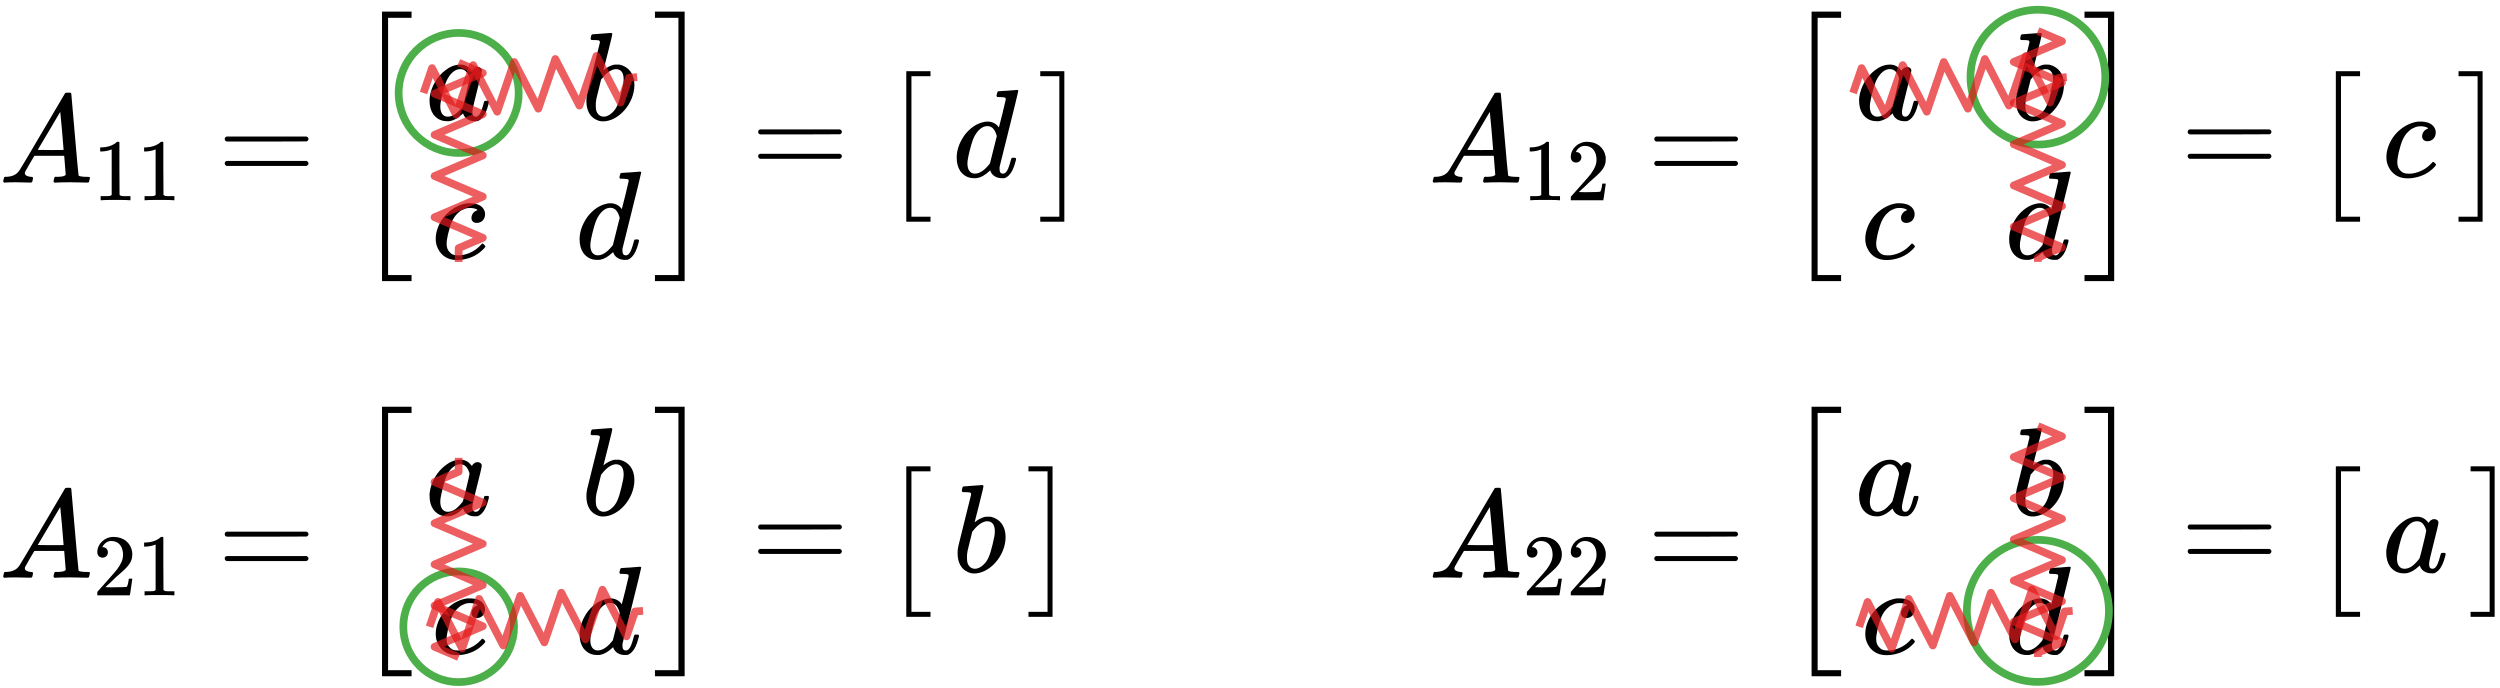
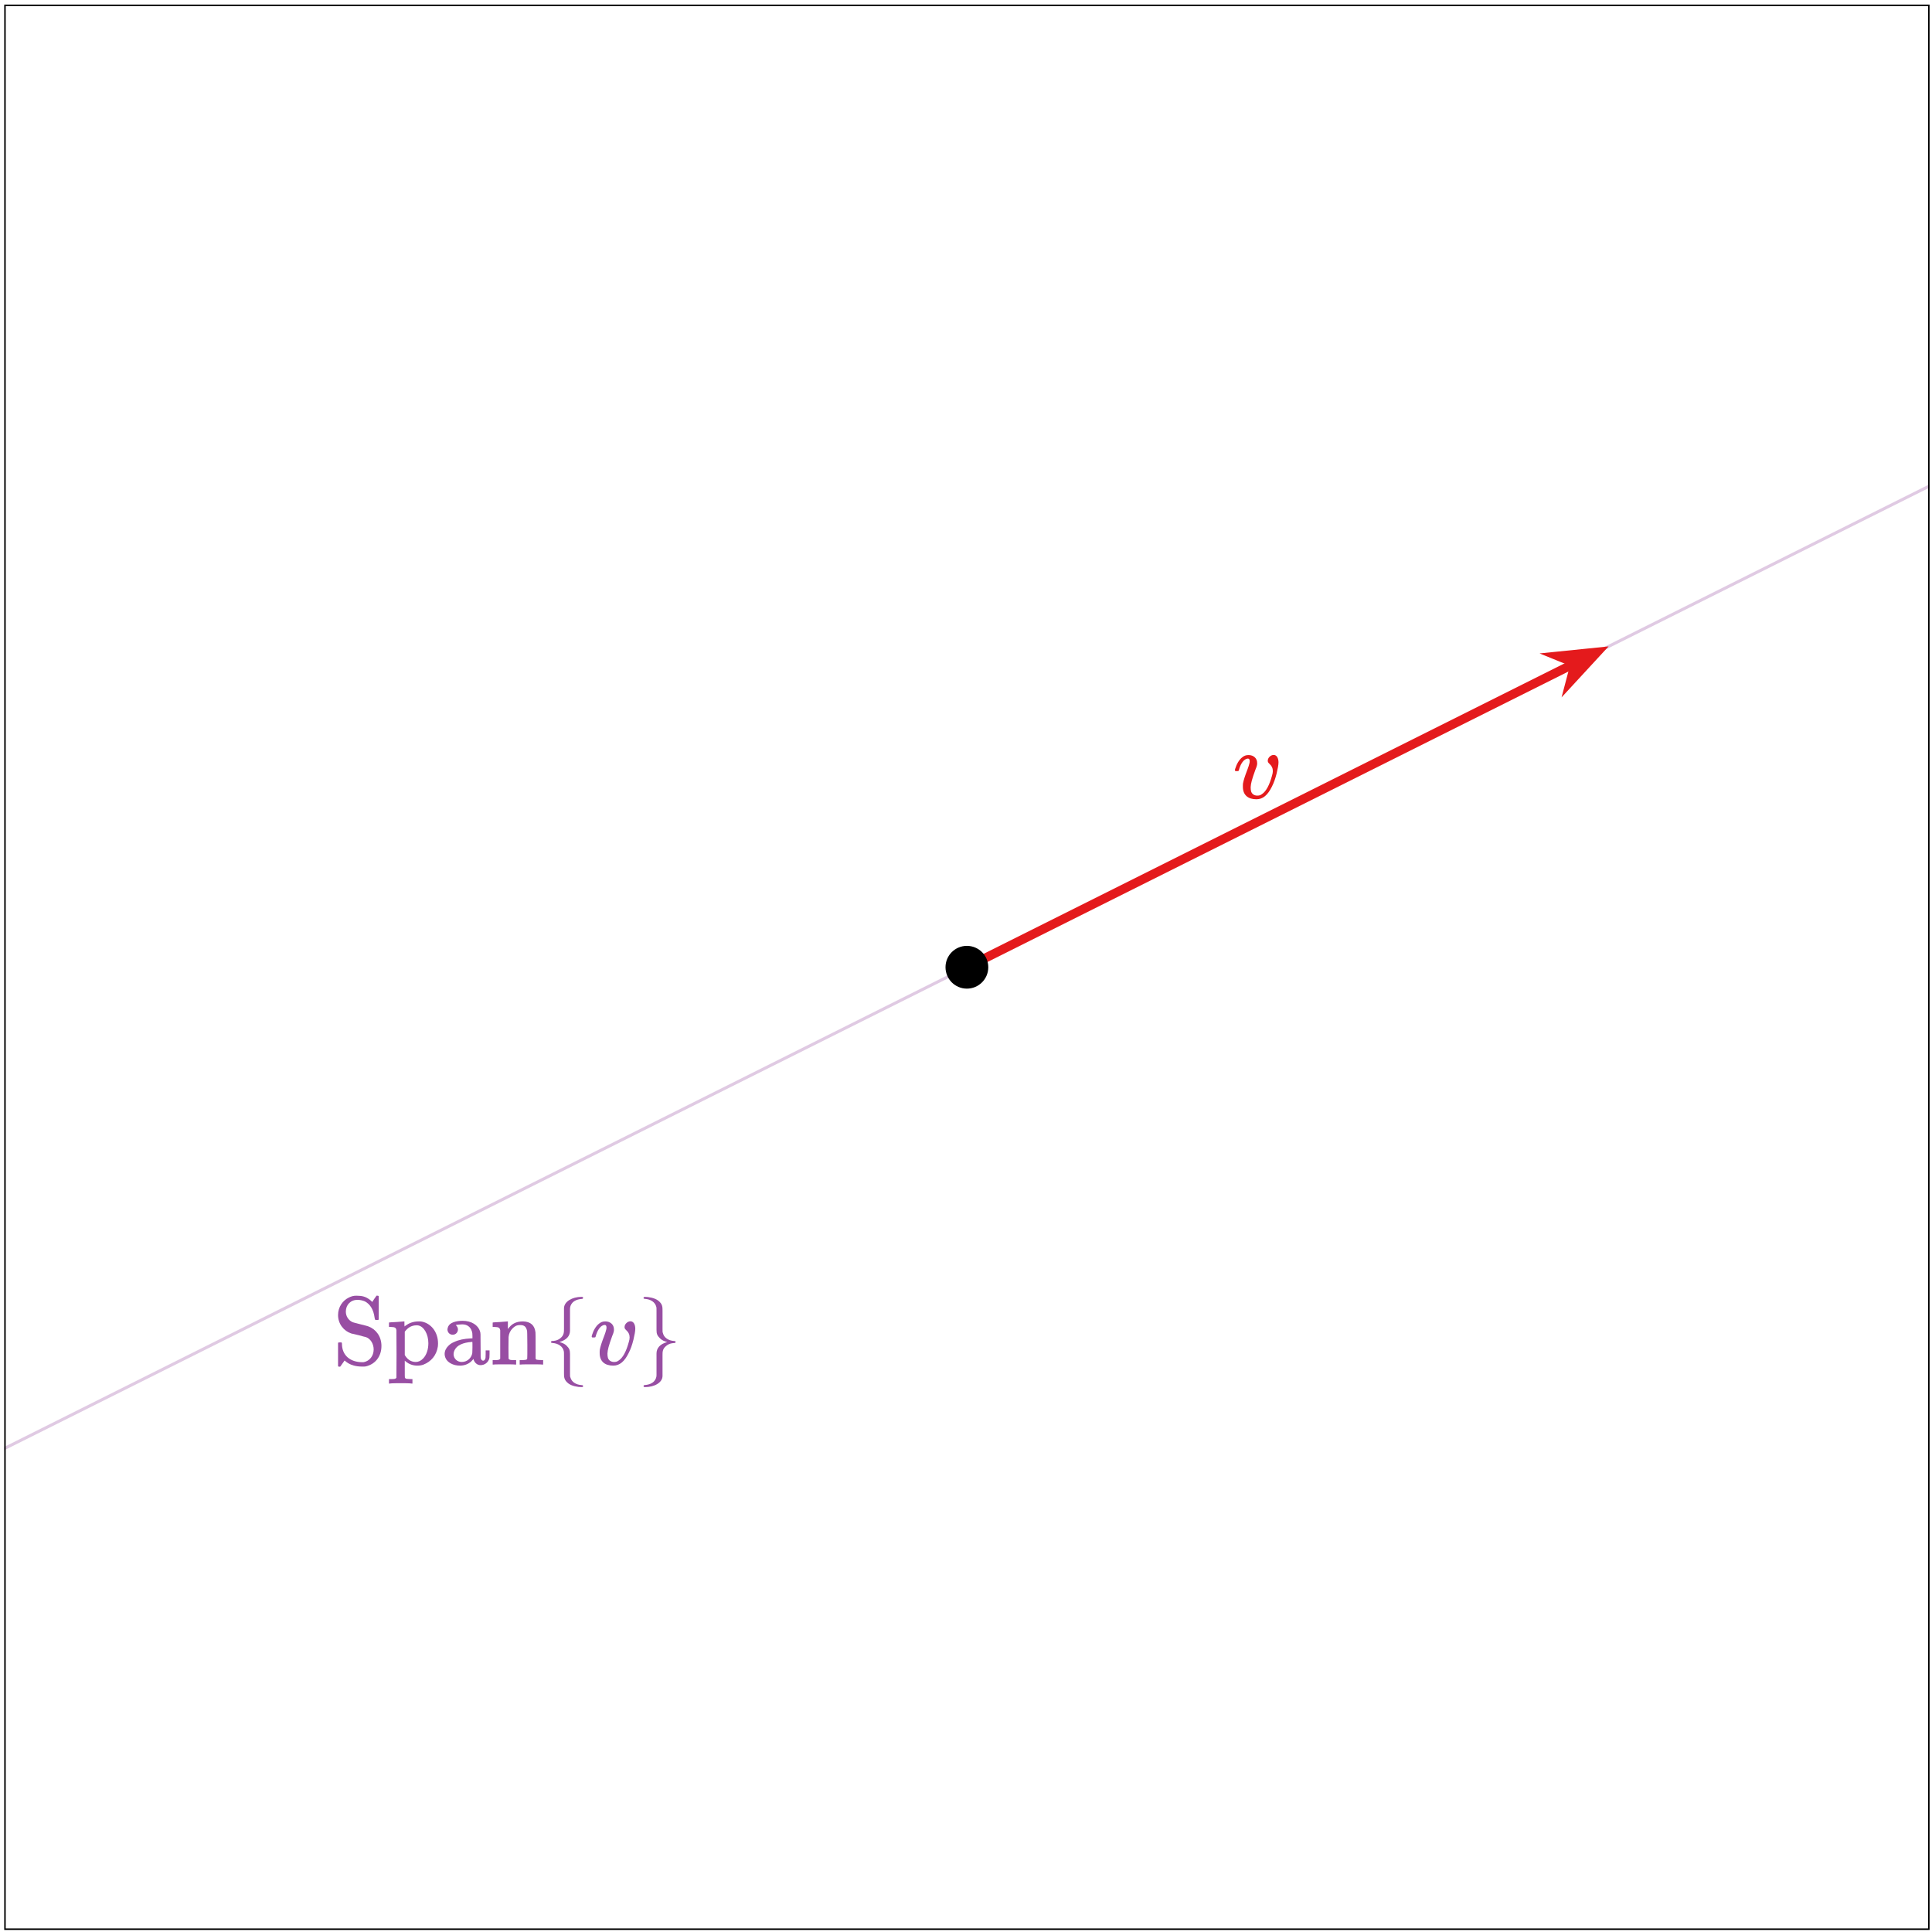
- <svg xmlns="http://www.w3.org/2000/svg" xmlns:xlink="http://www.w3.org/1999/xlink" width="258pt" height="71pt" viewBox="0 0 258 71" version="1.1">
+ <svg xmlns="http://www.w3.org/2000/svg" xmlns:xlink="http://www.w3.org/1999/xlink" width="256pt" height="256pt" viewBox="0 0 256 256" version="1.1">
  <defs>
    <g>
      <symbol overflow="visible" id="glyph0-0">
        <path style="stroke:none;" d="M 0.641 0 L 2.594 0 L 2.594 -6.906 L 0.641 -6.906 Z M 1.297 -0.641 L 1.297 -6.25 L 1.938 -6.25 L 1.938 -0.641 Z M 1.297 -0.641 " />
      </symbol>
      <symbol overflow="visible" id="glyph0-1">
-         <path style="stroke:none;" d="M 0.547 0 L 0.641 0 C 0.906 -0.031 1.344 -0.031 1.828 -0.031 C 2.312 -0.031 2.812 0 3.25 0 C 3.438 0 3.453 -0.047 3.5 -0.281 C 3.516 -0.359 3.531 -0.422 3.531 -0.469 C 3.531 -0.562 3.469 -0.594 3.297 -0.594 C 2.984 -0.625 2.688 -0.734 2.688 -0.969 C 2.688 -1.016 2.703 -1.094 2.75 -1.172 C 2.766 -1.219 2.984 -1.594 3.219 -2 L 3.672 -2.766 L 6.75 -2.766 L 6.906 -0.812 C 6.781 -0.625 6.438 -0.609 6.078 -0.594 L 5.812 -0.594 L 5.766 -0.562 C 5.734 -0.516 5.719 -0.484 5.688 -0.344 C 5.625 -0.094 5.641 -0.094 5.734 0 L 5.891 0 C 6.266 -0.031 6.875 -0.031 7.484 -0.031 C 8.109 -0.031 8.625 0 9.125 0 C 9.312 0 9.312 -0.047 9.359 -0.281 C 9.391 -0.391 9.406 -0.438 9.406 -0.469 C 9.406 -0.594 9.328 -0.594 9.078 -0.594 C 8.766 -0.594 8.297 -0.625 8.234 -0.734 C 8.188 -0.797 7.5 -9.109 7.484 -9.141 C 7.484 -9.203 7.438 -9.234 7.406 -9.281 L 7.188 -9.281 C 6.891 -9.281 6.859 -9.281 6.781 -9.125 C 6.656 -8.953 2.25 -1.375 2.125 -1.25 C 1.844 -0.828 1.422 -0.625 0.797 -0.594 L 0.625 -0.594 L 0.562 -0.562 C 0.547 -0.516 0.453 -0.219 0.453 -0.141 C 0.453 -0.078 0.5 -0.031 0.547 0 Z M 6.688 -3.375 C 6.688 -3.359 6.078 -3.359 5.344 -3.359 L 4.016 -3.375 L 5.188 -5.344 C 6.234 -7.125 6.344 -7.312 6.344 -7.281 C 6.359 -7.266 6.688 -3.578 6.688 -3.375 Z M 6.688 -3.375 " />
+         <path style="stroke:none;" d="M 1.156 -2.938 L 0.984 -2.938 C 0.797 -2.938 0.75 -2.922 0.719 -2.875 C 0.719 -2.844 0.719 -2.469 0.719 -1.312 L 0.719 0.203 C 0.766 0.266 0.766 0.281 0.875 0.281 C 0.953 0.281 0.984 0.281 1.016 0.266 C 1.016 0.25 1.469 -0.359 1.578 -0.531 C 1.625 -0.578 2.188 0.266 3.906 0.266 C 4.188 0.266 4.234 0.266 4.359 0.25 C 5.594 -0.016 6.469 -1.016 6.469 -2.469 C 6.469 -3.75 5.719 -4.672 4.797 -5.031 C 4.594 -5.141 2.844 -5.516 2.594 -5.641 C 2.062 -5.906 1.75 -6.438 1.75 -7.016 C 1.75 -7.922 2.391 -8.578 3.297 -8.578 C 3.609 -8.578 3.969 -8.5 4.266 -8.375 C 4.969 -8.016 5.422 -7.281 5.562 -6.203 C 5.625 -5.922 5.609 -5.906 5.797 -5.906 L 6.031 -5.906 L 6.109 -5.984 L 6.109 -9.047 C 6.062 -9.109 6.062 -9.125 5.953 -9.125 C 5.875 -9.125 5.844 -9.125 5.812 -9.125 C 5.797 -9.109 5.672 -8.906 5.516 -8.703 L 5.25 -8.297 C 5.141 -8.406 4.969 -8.578 4.812 -8.672 C 4.344 -9 3.906 -9.125 3.141 -9.125 C 2.719 -9.125 2.453 -9.031 2.109 -8.859 C 1.359 -8.484 0.719 -7.656 0.719 -6.562 C 0.719 -5.375 1.484 -4.453 2.453 -4.125 C 2.516 -4.109 2.969 -4 3.453 -3.891 C 3.906 -3.75 4.359 -3.656 4.406 -3.641 C 5.016 -3.438 5.438 -2.75 5.438 -2 C 5.438 -1.156 4.906 -0.484 4.156 -0.328 C 4.109 -0.312 4.031 -0.312 3.953 -0.312 C 2.344 -0.312 1.234 -1.203 1.234 -2.766 C 1.234 -2.891 1.203 -2.891 1.156 -2.938 Z M 1.156 -2.938 " />
      </symbol>
      <symbol overflow="visible" id="glyph0-2">
-         <path style="stroke:none;" d="M 6.312 -1.984 L 6.25 -1.984 C 6.062 -1.984 6.078 -1.969 6 -1.703 C 5.812 -1 5.672 -0.641 5.469 -0.453 C 5.375 -0.391 5.312 -0.344 5.203 -0.344 C 4.906 -0.344 4.844 -0.562 4.844 -0.875 C 4.844 -1.328 5.812 -4.75 5.812 -5.109 C 5.812 -5.328 5.594 -5.469 5.391 -5.469 C 5.109 -5.469 4.906 -5.297 4.797 -5.078 C 4.516 -5.422 4.188 -5.719 3.625 -5.719 C 3.016 -5.719 2.5 -5.484 2.047 -5.125 C 1.25 -4.531 0.562 -3.453 0.438 -2.312 C 0.422 -2.234 0.422 -2.141 0.422 -2.031 C 0.422 -1.406 0.547 -0.984 0.812 -0.578 C 1.125 -0.188 1.531 0.125 2.234 0.125 C 2.359 0.125 2.469 0.125 2.547 0.109 C 2.969 0.031 3.375 -0.219 3.781 -0.594 C 3.875 -0.672 3.875 -0.688 3.891 -0.656 C 3.891 -0.641 3.922 -0.562 3.953 -0.5 C 4.141 -0.125 4.547 0.125 5.094 0.125 C 5.281 0.125 5.297 0.125 5.406 0.109 C 5.562 0.031 5.672 -0.031 5.812 -0.172 C 6.094 -0.453 6.328 -0.922 6.516 -1.672 C 6.547 -1.781 6.547 -1.828 6.547 -1.859 C 6.547 -1.984 6.5 -1.984 6.312 -1.984 Z M 1.531 -1.375 C 1.531 -1.484 1.547 -1.578 1.547 -1.672 C 1.609 -2.141 1.891 -3.297 2.078 -3.797 C 2.312 -4.438 2.844 -5.25 3.594 -5.25 C 3.984 -5.25 4.234 -5.031 4.406 -4.688 C 4.453 -4.578 4.547 -4.359 4.547 -4.25 C 4.547 -4.109 3.906 -1.484 3.859 -1.422 C 3.797 -1.297 3.344 -0.797 3.125 -0.641 C 2.844 -0.438 2.562 -0.344 2.312 -0.344 C 1.781 -0.344 1.531 -0.781 1.531 -1.375 Z M 1.531 -1.375 " />
+         <path style="stroke:none;" d="M 0.469 1.922 L 0.266 1.922 L 0.266 2.516 L 0.359 2.516 C 0.531 2.469 1.516 2.469 1.812 2.469 C 2.109 2.469 3.094 2.469 3.266 2.516 L 3.375 2.516 L 3.375 1.922 L 3.156 1.922 C 2.906 1.922 2.609 1.891 2.531 1.875 C 2.469 1.859 2.391 1.781 2.375 1.734 C 2.359 1.703 2.359 1.328 2.359 0.578 L 2.359 -0.516 L 2.469 -0.422 C 2.906 -0.047 3.453 0.141 4.016 0.141 C 4.281 0.141 4.547 0.109 4.812 0.016 C 5.859 -0.391 6.547 -1.219 6.734 -2.344 C 6.75 -2.453 6.766 -2.609 6.766 -2.797 C 6.766 -4.344 5.812 -5.453 4.641 -5.688 C 4.5 -5.719 4.438 -5.719 4.219 -5.719 C 3.453 -5.719 2.906 -5.484 2.438 -5.141 L 2.328 -5.047 L 2.312 -5.391 L 2.312 -5.719 L 2.281 -5.719 C 2.25 -5.719 1.797 -5.688 1.266 -5.641 C 0.734 -5.625 0.297 -5.578 0.281 -5.578 C 0.266 -5.578 0.266 -5.562 0.266 -5.281 L 0.266 -4.984 L 0.5 -4.984 C 1.062 -4.969 1.203 -4.891 1.25 -4.547 C 1.25 -4.484 1.266 -2.922 1.266 -1.375 C 1.266 0.188 1.25 1.703 1.25 1.734 C 1.172 1.906 0.953 1.922 0.641 1.922 Z M 5.484 -2.828 C 5.484 -2.031 5.25 -1.281 4.797 -0.812 C 4.5 -0.5 4.172 -0.344 3.812 -0.344 C 3.125 -0.344 2.656 -0.75 2.359 -1.266 L 2.359 -4.359 C 2.719 -4.812 3.156 -5.203 3.953 -5.203 C 4.016 -5.203 4.078 -5.188 4.125 -5.188 C 4.891 -5.062 5.484 -4.031 5.484 -2.828 Z M 5.484 -2.828 " />
      </symbol>
      <symbol overflow="visible" id="glyph0-3">
-         <path style="stroke:none;" d="M 1.156 -8.844 C 1.125 -8.844 1.094 -8.828 1.078 -8.812 C 1.031 -8.781 1.016 -8.75 0.984 -8.594 C 0.938 -8.391 0.938 -8.344 1 -8.297 C 1.031 -8.25 1.031 -8.25 1.312 -8.25 C 1.688 -8.234 1.938 -8.281 1.906 -7.984 C 1.906 -7.969 0.594 -2.703 0.594 -2.688 C 0.531 -2.391 0.516 -2.234 0.516 -1.938 C 0.516 -1 0.891 -0.312 1.531 -0.031 C 1.766 0.094 1.984 0.141 2.234 0.141 C 3.812 0.141 5.469 -1.672 5.469 -3.625 C 5.469 -4.766 4.875 -5.484 3.984 -5.703 C 3.906 -5.719 3.797 -5.719 3.672 -5.719 C 3.531 -5.719 3.422 -5.719 3.344 -5.703 C 3.016 -5.625 2.641 -5.438 2.359 -5.203 C 2.312 -5.156 2.281 -5.141 2.281 -5.172 C 2.281 -5.188 2.5 -6.016 2.75 -7.016 C 3.141 -8.547 3.188 -8.812 3.188 -8.875 C 3.188 -8.953 3.109 -8.984 3.031 -8.984 C 3 -8.984 1.172 -8.844 1.156 -8.844 Z M 4.359 -4.203 C 4.359 -3.859 4.297 -3.562 4.125 -2.844 C 3.828 -1.625 3.609 -1.156 3.172 -0.75 C 2.891 -0.484 2.578 -0.344 2.312 -0.344 C 2.109 -0.344 1.938 -0.406 1.781 -0.547 C 1.547 -0.781 1.484 -1.016 1.484 -1.484 C 1.484 -1.75 1.484 -1.859 1.547 -2.203 C 1.594 -2.406 2.016 -4.109 2.031 -4.172 C 2.047 -4.188 2.078 -4.25 2.141 -4.297 C 2.531 -4.812 2.984 -5.141 3.406 -5.234 C 3.453 -5.234 3.516 -5.25 3.562 -5.25 C 4.141 -5.25 4.359 -4.812 4.359 -4.203 Z M 4.359 -4.203 " />
+         <path style="stroke:none;" d="M 1.5 -3.953 C 1.922 -3.953 2.203 -4.281 2.203 -4.656 C 2.203 -4.859 2.078 -5.109 1.922 -5.219 C 1.922 -5.281 2.625 -5.328 2.781 -5.328 C 3.438 -5.328 3.875 -4.969 4.047 -4.406 C 4.109 -4.234 4.125 -4.078 4.125 -3.75 L 4.125 -3.469 L 3.938 -3.469 C 3 -3.422 2.312 -3.281 1.688 -2.984 C 1.359 -2.844 1.172 -2.719 0.953 -2.5 C 0.672 -2.234 0.438 -1.859 0.438 -1.391 C 0.438 -1.219 0.484 -1.047 0.547 -0.891 C 0.797 -0.266 1.578 0.141 2.469 0.141 C 3.016 0.141 3.516 -0.031 3.938 -0.391 C 4.047 -0.484 4.172 -0.656 4.266 -0.75 L 4.266 -0.703 C 4.375 -0.281 4.734 0.078 5.188 0.078 C 5.766 0.078 6.203 -0.297 6.344 -0.766 C 6.375 -0.859 6.375 -0.875 6.391 -1.375 L 6.391 -1.875 L 5.875 -1.875 L 5.875 -1.406 C 5.875 -0.906 5.859 -0.828 5.797 -0.703 C 5.734 -0.578 5.641 -0.516 5.547 -0.516 C 5.438 -0.516 5.344 -0.578 5.281 -0.703 C 5.203 -0.859 5.203 -0.812 5.203 -2.516 C 5.203 -4.203 5.203 -4.172 5.125 -4.406 C 4.875 -5.234 3.984 -5.797 2.828 -5.797 C 1.859 -5.797 1.141 -5.531 0.922 -5.062 C 0.859 -4.922 0.812 -4.781 0.812 -4.656 C 0.812 -4.281 1.094 -3.953 1.5 -3.953 Z M 4.125 -2.266 C 4.109 -1.547 4.109 -1.5 4.078 -1.406 C 3.938 -0.844 3.422 -0.344 2.703 -0.344 C 2.094 -0.344 1.625 -0.797 1.625 -1.375 C 1.625 -1.578 1.688 -1.781 1.781 -1.953 C 2.094 -2.562 2.875 -2.922 4.047 -3 C 4.062 -3.016 4.109 -3.016 4.109 -3.016 C 4.125 -3.016 4.125 -2.688 4.125 -2.266 Z M 4.125 -2.266 " />
      </symbol>
      <symbol overflow="visible" id="glyph0-4">
-         <path style="stroke:none;" d="M 5.266 -1.562 C 5.219 -1.562 5.188 -1.531 5.109 -1.438 C 4.594 -0.859 3.906 -0.484 3.109 -0.359 C 3 -0.344 2.844 -0.344 2.703 -0.344 C 2.297 -0.344 2.094 -0.438 1.906 -0.641 C 1.672 -0.859 1.562 -1.125 1.562 -1.547 C 1.562 -1.797 1.625 -2.125 1.703 -2.516 C 1.984 -3.672 2.219 -4.203 2.672 -4.656 C 2.844 -4.828 3.016 -4.969 3.219 -5.047 C 3.5 -5.188 3.672 -5.234 3.969 -5.234 C 4.531 -5.234 4.75 -5.047 4.75 -5.016 L 4.734 -5 C 4.734 -5 4.656 -4.969 4.594 -4.938 C 4.312 -4.812 4.125 -4.5 4.125 -4.203 C 4.125 -3.891 4.344 -3.688 4.656 -3.688 C 5.172 -3.688 5.531 -4.062 5.531 -4.594 C 5.531 -5.016 5.266 -5.391 4.812 -5.578 C 4.562 -5.672 4.266 -5.719 3.969 -5.719 C 3.891 -5.719 3.797 -5.719 3.719 -5.719 C 2.438 -5.562 1.188 -4.578 0.688 -3.281 C 0.516 -2.844 0.438 -2.469 0.438 -2.062 C 0.438 -1.625 0.516 -1.328 0.688 -1 C 1.016 -0.328 1.672 0.141 2.609 0.141 C 2.781 0.141 2.984 0.125 3.125 0.109 C 3.906 0 4.609 -0.297 5.156 -0.797 C 5.297 -0.922 5.562 -1.172 5.562 -1.266 C 5.562 -1.328 5.344 -1.562 5.266 -1.562 Z M 5.266 -1.562 " />
-       </symbol>
-       <symbol overflow="visible" id="glyph0-5">
-         <path style="stroke:none;" d="M 5.672 -8.906 C 5.188 -8.891 4.766 -8.844 4.734 -8.844 C 4.641 -8.844 4.609 -8.75 4.578 -8.594 C 4.5 -8.312 4.531 -8.344 4.625 -8.25 L 4.891 -8.25 C 5.188 -8.234 5.344 -8.219 5.422 -8.188 C 5.484 -8.141 5.484 -8.094 5.484 -7.984 C 5.484 -7.906 4.812 -5.188 4.781 -5.125 C 4.781 -5.109 4.766 -5.109 4.719 -5.188 C 4.5 -5.5 4.062 -5.719 3.625 -5.719 C 3.453 -5.719 3.281 -5.703 3.094 -5.641 C 2.438 -5.484 1.828 -5.047 1.312 -4.422 C 0.875 -3.844 0.422 -2.984 0.422 -2.031 C 0.422 -1.406 0.547 -0.984 0.812 -0.578 C 1.125 -0.188 1.531 0.125 2.234 0.125 C 2.359 0.125 2.469 0.125 2.547 0.109 C 2.969 0.031 3.375 -0.219 3.781 -0.594 C 3.875 -0.672 3.875 -0.688 3.891 -0.656 C 3.891 -0.641 3.922 -0.562 3.953 -0.5 C 4.141 -0.125 4.547 0.125 5.094 0.125 C 5.281 0.125 5.297 0.125 5.406 0.109 C 5.562 0.031 5.672 -0.031 5.812 -0.172 C 6.094 -0.453 6.328 -0.922 6.516 -1.672 C 6.547 -1.781 6.547 -1.828 6.547 -1.875 C 6.547 -1.969 6.484 -1.984 6.312 -1.984 L 6.25 -1.984 C 6.062 -1.984 6.078 -1.969 6 -1.703 C 5.812 -1 5.672 -0.641 5.469 -0.453 C 5.375 -0.391 5.312 -0.344 5.203 -0.344 C 4.906 -0.344 4.844 -0.562 4.844 -0.875 C 4.844 -0.953 4.844 -1.016 4.859 -1.078 C 4.891 -1.25 6.781 -8.734 6.781 -8.891 C 6.781 -8.969 6.688 -8.984 6.625 -8.984 C 6.578 -8.984 6.156 -8.953 5.672 -8.906 Z M 4.562 -4.219 L 3.859 -1.406 L 3.75 -1.266 C 3.438 -0.875 2.891 -0.344 2.312 -0.344 C 1.781 -0.344 1.531 -0.781 1.531 -1.375 C 1.531 -1.484 1.547 -1.578 1.547 -1.672 C 1.609 -2.141 1.891 -3.297 2.078 -3.797 C 2.312 -4.438 2.844 -5.25 3.594 -5.25 C 4.156 -5.25 4.406 -4.781 4.562 -4.219 Z M 4.562 -4.219 " />
+         <path style="stroke:none;" d="M 2.438 -0.781 C 2.438 -0.797 2.422 -1.484 2.422 -2.172 C 2.422 -2.875 2.438 -3.578 2.438 -3.656 C 2.484 -4.125 2.656 -4.484 2.969 -4.797 C 3.25 -5.078 3.484 -5.234 3.984 -5.234 C 4.562 -5.234 4.781 -4.969 4.891 -4.438 C 4.906 -4.328 4.906 -4.172 4.922 -2.594 C 4.922 -1.625 4.922 -0.828 4.906 -0.797 C 4.906 -0.609 4.547 -0.594 4.219 -0.594 L 3.906 -0.594 L 3.906 0 L 4.016 0 C 4.188 -0.031 5.172 -0.031 5.469 -0.031 C 5.766 -0.031 6.75 -0.031 6.922 0 L 7.016 0 L 7.016 -0.594 L 6.812 -0.594 C 6.547 -0.594 6.266 -0.625 6.172 -0.641 C 6.109 -0.656 6.047 -0.719 6.016 -0.781 C 6.016 -0.797 6.016 -1.328 6.016 -2.469 C 6.016 -3.516 6.016 -4.172 6 -4.266 C 5.891 -5.203 5.359 -5.688 4.359 -5.719 C 3.375 -5.719 2.797 -5.344 2.375 -4.734 L 2.359 -4.719 C 2.344 -4.719 2.344 -4.812 2.344 -5.203 L 2.344 -5.719 L 2.312 -5.719 C 2.281 -5.719 1.844 -5.688 1.328 -5.641 C 0.797 -5.625 0.359 -5.578 0.344 -5.578 C 0.328 -5.578 0.328 -5.562 0.328 -5.281 L 0.328 -4.984 L 0.562 -4.984 C 1.125 -4.969 1.266 -4.891 1.328 -4.547 C 1.328 -4.484 1.328 -3.547 1.328 -2.625 C 1.328 -1.703 1.328 -0.797 1.328 -0.781 C 1.234 -0.609 1.016 -0.594 0.719 -0.594 L 0.328 -0.594 L 0.328 0 L 0.422 0 C 0.594 -0.031 1.578 -0.031 1.875 -0.031 C 2.172 -0.031 3.156 -0.031 3.328 0 L 3.438 0 L 3.438 -0.594 L 3.047 -0.594 C 2.734 -0.594 2.531 -0.609 2.438 -0.781 Z M 2.438 -0.781 " />
      </symbol>
      <symbol overflow="visible" id="glyph1-0">
-         <path style="stroke:none;" d="M 0.453 0 L 1.812 0 L 1.812 -4.828 L 0.453 -4.828 Z M 0.906 -0.453 L 0.906 -4.375 L 1.359 -4.375 L 1.359 -0.453 Z M 0.906 -0.453 " />
+         <path style="stroke:none;" d="" />
      </symbol>
      <symbol overflow="visible" id="glyph1-1">
-         <path style="stroke:none;" d="M 3.766 0 L 3.875 0 L 3.875 -0.422 L 3.328 -0.422 C 3.062 -0.422 2.875 -0.422 2.75 -0.547 L 2.734 -3.266 L 2.734 -5.984 C 2.688 -6.031 2.703 -6.031 2.578 -6.031 C 2.5 -6.031 2.5 -6.031 2.469 -6.016 C 2.422 -5.969 2.281 -5.844 2.188 -5.797 C 1.859 -5.594 1.438 -5.469 0.922 -5.453 L 0.75 -5.453 L 0.75 -5.031 L 0.922 -5.031 C 1.266 -5.047 1.594 -5.109 1.859 -5.219 C 1.891 -5.234 1.922 -5.234 1.938 -5.234 L 1.938 -0.547 C 1.859 -0.5 1.828 -0.453 1.719 -0.438 C 1.609 -0.422 1.297 -0.422 1.031 -0.422 L 0.797 -0.422 L 0.797 0 L 0.906 0 C 1.062 -0.031 2.047 -0.031 2.328 -0.031 C 2.625 -0.031 3.609 -0.031 3.766 0 Z M 3.766 0 " />
+         <path style="stroke:none;" d="M 3.375 -7.375 C 3.375 -7.859 3.688 -8.625 5 -8.703 C 5.062 -8.719 5.109 -8.766 5.109 -8.828 C 5.109 -8.969 5.016 -8.969 4.875 -8.969 C 3.688 -8.969 2.594 -8.359 2.578 -7.469 L 2.578 -4.75 C 2.578 -4.281 2.578 -3.891 2.109 -3.5 C 1.688 -3.156 1.234 -3.125 0.969 -3.125 C 0.906 -3.109 0.859 -3.062 0.859 -2.984 C 0.859 -2.875 0.938 -2.875 1.047 -2.859 C 1.844 -2.812 2.422 -2.375 2.547 -1.797 C 2.578 -1.656 2.578 -1.641 2.578 -1.203 L 2.578 1.156 C 2.578 1.656 2.578 2.047 3.156 2.5 C 3.625 2.859 4.406 2.984 4.875 2.984 C 5.016 2.984 5.109 2.984 5.109 2.859 C 5.109 2.734 5.031 2.734 4.906 2.719 C 4.156 2.672 3.578 2.297 3.422 1.688 C 3.375 1.578 3.375 1.547 3.375 1.125 L 3.375 -1.391 C 3.375 -1.938 3.281 -2.141 2.906 -2.516 C 2.656 -2.766 2.312 -2.891 1.969 -2.984 C 2.953 -3.266 3.375 -3.812 3.375 -4.5 Z M 3.375 -7.375 " />
      </symbol>
      <symbol overflow="visible" id="glyph1-2">
-         <path style="stroke:none;" d="M 1 -3.891 C 1.328 -3.891 1.547 -4.141 1.547 -4.438 C 1.547 -4.719 1.344 -4.969 1.031 -4.969 C 1 -4.969 0.984 -4.969 0.984 -4.984 C 0.984 -5 1.031 -5.062 1.062 -5.141 C 1.266 -5.422 1.516 -5.609 1.922 -5.609 C 2.703 -5.609 3.109 -4.969 3.109 -4.203 C 3.109 -3.672 2.906 -3.25 2.5 -2.688 C 2.297 -2.438 2.25 -2.375 1.234 -1.234 C 0.828 -0.781 0.484 -0.391 0.469 -0.375 C 0.453 -0.359 0.453 -0.328 0.453 -0.172 L 0.453 0 L 3.812 0 L 3.812 -0.031 C 3.844 -0.078 4.047 -1.625 4.062 -1.688 L 4.062 -1.719 L 3.703 -1.719 L 3.703 -1.688 C 3.641 -1.281 3.625 -1.203 3.578 -1.062 C 3.547 -0.984 3.516 -0.891 3.484 -0.875 C 3.438 -0.859 2.891 -0.828 1.969 -0.828 L 1.281 -0.844 L 1.828 -1.344 C 2.438 -1.938 2.406 -1.906 2.734 -2.188 C 3.328 -2.703 3.562 -2.953 3.75 -3.219 C 3.969 -3.547 4.062 -3.812 4.062 -4.219 C 4.062 -4.328 4.062 -4.438 4.047 -4.516 C 3.891 -5.406 3.188 -6.031 2.125 -6.031 C 1.203 -6.031 0.453 -5.312 0.453 -4.453 C 0.453 -4.141 0.656 -3.891 1 -3.891 Z M 1 -3.891 " />
+         <path style="stroke:none;" d="M 2.578 1.406 C 2.578 1.875 2.266 2.641 0.969 2.719 C 0.906 2.734 0.859 2.781 0.859 2.859 C 0.859 2.984 0.984 2.984 1.094 2.984 C 2.266 2.984 3.375 2.406 3.375 1.5 L 3.375 -1.234 C 3.375 -1.703 3.375 -2.078 3.859 -2.469 C 4.281 -2.828 4.734 -2.844 5 -2.859 C 5.062 -2.875 5.109 -2.922 5.109 -2.984 C 5.109 -3.109 5.031 -3.109 4.906 -3.125 C 4.125 -3.172 3.547 -3.594 3.422 -4.188 C 3.375 -4.312 3.375 -4.344 3.375 -4.766 L 3.375 -7.141 C 3.375 -7.641 3.375 -8.016 2.812 -8.469 C 2.328 -8.844 1.5 -8.969 1.094 -8.969 C 0.984 -8.969 0.859 -8.969 0.859 -8.828 C 0.859 -8.719 0.938 -8.719 1.047 -8.703 C 1.812 -8.656 2.391 -8.266 2.547 -7.656 C 2.578 -7.547 2.578 -7.531 2.578 -7.094 L 2.578 -4.594 C 2.578 -4.047 2.672 -3.844 3.062 -3.453 C 3.312 -3.203 3.656 -3.078 4 -2.984 C 3.016 -2.719 2.578 -2.156 2.578 -1.469 Z M 2.578 1.406 " />
      </symbol>
      <symbol overflow="visible" id="glyph2-0">
        <path style="stroke:none;" d="M 0.641 0 L 2.594 0 L 2.594 -6.906 L 0.641 -6.906 Z M 1.297 -0.641 L 1.297 -6.25 L 1.938 -6.25 L 1.938 -0.641 Z M 1.297 -0.641 " />
      </symbol>
      <symbol overflow="visible" id="glyph2-1">
-         <path style="stroke:none;" d="M 0.719 -4.5 C 0.719 -4.344 0.797 -4.281 0.938 -4.234 L 5.047 -4.234 L 9.172 -4.25 C 9.266 -4.297 9.359 -4.359 9.359 -4.5 C 9.359 -4.641 9.266 -4.703 9.156 -4.75 L 0.906 -4.75 C 0.797 -4.703 0.719 -4.641 0.719 -4.5 Z M 0.719 -1.984 C 0.719 -1.844 0.797 -1.781 0.906 -1.719 L 9.156 -1.719 C 9.266 -1.781 9.359 -1.844 9.359 -1.984 C 9.359 -2.141 9.25 -2.172 9.172 -2.234 L 0.938 -2.234 C 0.797 -2.203 0.719 -2.141 0.719 -1.984 Z M 0.719 -1.984 " />
-       </symbol>
-       <symbol overflow="visible" id="glyph3-0">
-         <path style="stroke:none;" d="" />
-       </symbol>
-       <symbol overflow="visible" id="glyph3-1">
-         <path style="stroke:none;" d="M 2.906 27.344 L 5.953 27.344 L 5.953 26.719 L 3.531 26.719 L 3.531 0.172 L 5.953 0.172 L 5.953 -0.469 L 2.906 -0.469 Z M 2.906 27.344 " />
-       </symbol>
-       <symbol overflow="visible" id="glyph3-2">
-         <path style="stroke:none;" d="M 2.578 26.719 L 0.156 26.719 L 0.156 27.344 L 3.219 27.344 L 3.219 -0.469 L 0.156 -0.469 L 0.156 0.172 L 2.578 0.172 Z M 2.578 26.719 " />
-       </symbol>
-       <symbol overflow="visible" id="glyph4-0">
-         <path style="stroke:none;" d="" />
-       </symbol>
-       <symbol overflow="visible" id="glyph4-1">
-         <path style="stroke:none;" d="M 2.609 15.016 L 5.109 15.016 L 5.109 14.5 L 3.141 14.5 L 3.141 0 L 5.109 0 L 5.109 -0.516 L 2.609 -0.516 Z M 2.609 15.016 " />
-       </symbol>
-       <symbol overflow="visible" id="glyph4-2">
-         <path style="stroke:none;" d="M 2.766 15.016 L 2.766 -0.516 L 0.281 -0.516 L 0.281 0 L 2.25 0 L 2.25 14.5 L 0.281 14.5 L 0.281 15.016 Z M 2.766 15.016 " />
+         <path style="stroke:none;" d="M 3.125 0.141 C 3.984 0.141 4.625 -0.422 5.172 -1.531 C 5.438 -2.062 5.609 -2.531 5.797 -3.266 C 5.953 -3.938 6.047 -4.406 6.047 -4.75 C 6.047 -5.234 5.859 -5.734 5.406 -5.734 C 5.016 -5.734 4.625 -5.359 4.625 -4.969 C 4.625 -4.828 4.672 -4.719 4.797 -4.609 C 5.156 -4.281 5.297 -3.984 5.297 -3.594 C 5.297 -3.406 5.266 -3.266 5.188 -2.984 C 4.844 -1.719 4.391 -0.891 3.859 -0.547 C 3.656 -0.391 3.5 -0.344 3.234 -0.344 C 2.844 -0.344 2.531 -0.547 2.422 -0.891 C 2.375 -1.078 2.359 -1.219 2.359 -1.469 C 2.391 -1.984 2.516 -2.469 2.984 -3.766 C 3.094 -4.031 3.188 -4.281 3.188 -4.344 C 3.219 -4.422 3.219 -4.562 3.219 -4.672 C 3.219 -5.297 2.734 -5.719 2.078 -5.719 C 1.719 -5.719 1.484 -5.609 1.266 -5.438 C 0.812 -5.094 0.5 -4.516 0.312 -3.906 C 0.281 -3.812 0.266 -3.75 0.266 -3.719 C 0.266 -3.672 0.328 -3.625 0.344 -3.594 L 0.531 -3.594 C 0.781 -3.594 0.734 -3.594 0.797 -3.719 C 1 -4.5 1.375 -5.062 1.781 -5.203 C 1.859 -5.234 1.938 -5.25 2 -5.25 C 2.156 -5.25 2.234 -5.125 2.234 -4.922 C 2.234 -4.797 2.219 -4.641 2.156 -4.484 C 2.156 -4.422 2.047 -4.125 1.953 -3.859 C 1.562 -2.844 1.422 -2.375 1.344 -1.953 C 1.328 -1.859 1.328 -1.688 1.328 -1.516 C 1.328 -0.391 2.047 0.141 3.125 0.141 Z M 3.125 0.141 " />
      </symbol>
    </g>
    <clipPath id="clip1">
-       <path d="M 202 0.605 L 218 0.605 L 218 16 L 202 16 Z M 202 0.605 " />
+       <path d="M 0.559 37 L 255.68 37 L 255.68 219 L 0.559 219 Z M 0.559 37 " />
+     </clipPath>
+     <clipPath id="clip2">
+       <path d="M 0.559 0.605 L 255.68 0.605 L 255.68 255.727 L 0.559 255.727 Z M 0.559 0.605 " />
    </clipPath>
  </defs>
  <g id="surface1">
-     <g style="fill:rgb(0%,0%,0%);fill-opacity:1;">
-       <use xlink:href="#glyph0-1" x="-0.124" y="18.843" />
+     <g clip-path="url(#clip1)" clip-rule="nonzero">
+       <path style="fill:none;stroke-width:0.399;stroke-linecap:butt;stroke-linejoin:miter;stroke:rgb(87.883%,79.175%,89.177%);stroke-opacity:1;stroke-miterlimit:10;" d="M -170.079 -85.042 L 170.081 85.04 " transform="matrix(1,0,0,-1,128.118,128.165)" />
    </g>
-     <g style="fill:rgb(0%,0%,0%);fill-opacity:1;">
-       <use xlink:href="#glyph1-1" x="9.589" y="20.664" />
-       <use xlink:href="#glyph1-1" x="14.122" y="20.664" />
+     <g style="fill:rgb(59.61%,30.589%,63.919%);fill-opacity:1;">
+       <use xlink:href="#glyph0-1" x="44.075" y="180.812" />
+       <use xlink:href="#glyph0-2" x="51.276" y="180.812" />
+       <use xlink:href="#glyph0-3" x="58.477" y="180.812" />
+       <use xlink:href="#glyph0-4" x="64.953" y="180.812" />
    </g>
-     <g style="fill:rgb(0%,0%,0%);fill-opacity:1;">
-       <use xlink:href="#glyph2-1" x="22.474" y="18.843" />
+     <g style="fill:rgb(59.61%,30.589%,63.919%);fill-opacity:1;">
+       <use xlink:href="#glyph1-1" x="72.154" y="180.812" />
    </g>
-     <g style="fill:rgb(0%,0%,0%);fill-opacity:1;">
-       <use xlink:href="#glyph0-2" x="43.907" y="12.384" />
+     <g style="fill:rgb(59.61%,30.589%,63.919%);fill-opacity:1;">
+       <use xlink:href="#glyph2-1" x="78.131" y="180.812" />
    </g>
-     <g style="fill:rgb(0%,0%,0%);fill-opacity:1;">
-       <use xlink:href="#glyph0-3" x="60.001" y="12.384" />
+     <g style="fill:rgb(59.61%,30.589%,63.919%);fill-opacity:1;">
+       <use xlink:href="#glyph1-2" x="84.413" y="180.812" />
    </g>
-     <g style="fill:rgb(0%,0%,0%);fill-opacity:1;">
-       <use xlink:href="#glyph0-4" x="44.529" y="26.695" />
+     <path style="fill:none;stroke-width:1.196;stroke-linecap:butt;stroke-linejoin:miter;stroke:rgb(89.409%,10.199%,10.979%);stroke-opacity:1;stroke-miterlimit:10;" d="M -0.001 0.001 L 80.347 40.173 " transform="matrix(1,0,0,-1,128.118,128.165)" />
+     <path style="fill-rule:nonzero;fill:rgb(89.409%,10.199%,10.979%);fill-opacity:1;stroke-width:1.196;stroke-linecap:butt;stroke-linejoin:miter;stroke:rgb(89.409%,10.199%,10.979%);stroke-opacity:1;stroke-miterlimit:10;" d="M 6.802 -0.001 L 1.93 1.846 L 3.553 -0.001 L 1.932 -1.845 Z M 6.802 -0.001 " transform="matrix(0.89442,-0.44722,-0.44722,-0.89442,205.5522,89.44797)" />
+     <g style="fill:rgb(89.409%,10.199%,10.979%);fill-opacity:1;">
+       <use xlink:href="#glyph2-1" x="163.36" y="105.767" />
    </g>
-     <g style="fill:rgb(0%,0%,0%);fill-opacity:1;">
-       <use xlink:href="#glyph0-5" x="59.392" y="26.695" />
+     <path style=" stroke:none;fill-rule:nonzero;fill:rgb(0%,0%,0%);fill-opacity:1;" d="M 130.953 128.164 C 130.953 126.598 129.684 125.332 128.117 125.332 C 126.551 125.332 125.285 126.598 125.285 128.164 C 125.285 129.73 126.551 131 128.117 131 C 129.684 131 130.953 129.73 130.953 128.164 Z M 130.953 128.164 " />
+     <g clip-path="url(#clip2)" clip-rule="nonzero">
+       <path style="fill:none;stroke-width:0.399;stroke-linecap:butt;stroke-linejoin:miter;stroke:rgb(0%,0%,0%);stroke-opacity:1;stroke-miterlimit:10;" d="M -127.559 -127.562 L -127.559 127.56 L 127.562 127.56 L 127.562 -127.562 Z M -127.559 -127.562 " transform="matrix(1,0,0,-1,128.118,128.165)" />
    </g>
-     <g style="fill:rgb(0%,0%,0%);fill-opacity:1;">
-       <use xlink:href="#glyph3-1" x="36.519" y="1.667" />
-     </g>
-     <g style="fill:rgb(0%,0%,0%);fill-opacity:1;">
-       <use xlink:href="#glyph3-2" x="67.435" y="1.667" />
-     </g>
-     <g style="fill:rgb(0%,0%,0%);fill-opacity:1;">
-       <use xlink:href="#glyph2-1" x="77.522" y="18.106" />
-     </g>
-     <g style="fill:rgb(0%,0%,0%);fill-opacity:1;">
-       <use xlink:href="#glyph4-1" x="90.919" y="7.864" />
-     </g>
-     <g style="fill:rgb(0%,0%,0%);fill-opacity:1;">
-       <use xlink:href="#glyph0-5" x="98.308" y="18.265" />
-     </g>
-     <g style="fill:rgb(0%,0%,0%);fill-opacity:1;">
-       <use xlink:href="#glyph4-2" x="107.074" y="7.864" />
-     </g>
-     <g style="fill:rgb(0%,0%,0%);fill-opacity:1;">
-       <use xlink:href="#glyph0-1" x="147.406" y="18.843" />
-     </g>
-     <g style="fill:rgb(0%,0%,0%);fill-opacity:1;">
-       <use xlink:href="#glyph1-1" x="157.119" y="20.664" />
-       <use xlink:href="#glyph1-2" x="161.652" y="20.664" />
-     </g>
-     <g style="fill:rgb(0%,0%,0%);fill-opacity:1;">
-       <use xlink:href="#glyph2-1" x="170.004" y="18.843" />
-     </g>
-     <g style="fill:rgb(0%,0%,0%);fill-opacity:1;">
-       <use xlink:href="#glyph0-2" x="191.437" y="12.384" />
-     </g>
-     <g style="fill:rgb(0%,0%,0%);fill-opacity:1;">
-       <use xlink:href="#glyph0-3" x="207.53" y="12.384" />
-     </g>
-     <g style="fill:rgb(0%,0%,0%);fill-opacity:1;">
-       <use xlink:href="#glyph0-4" x="192.059" y="26.695" />
-     </g>
-     <g style="fill:rgb(0%,0%,0%);fill-opacity:1;">
-       <use xlink:href="#glyph0-5" x="206.922" y="26.695" />
-     </g>
-     <g style="fill:rgb(0%,0%,0%);fill-opacity:1;">
-       <use xlink:href="#glyph3-1" x="184.048" y="1.667" />
-     </g>
-     <g style="fill:rgb(0%,0%,0%);fill-opacity:1;">
-       <use xlink:href="#glyph3-2" x="214.965" y="1.667" />
-     </g>
-     <g style="fill:rgb(0%,0%,0%);fill-opacity:1;">
-       <use xlink:href="#glyph2-1" x="225.052" y="18.106" />
-     </g>
-     <g style="fill:rgb(0%,0%,0%);fill-opacity:1;">
-       <use xlink:href="#glyph4-1" x="238.449" y="7.864" />
-     </g>
-     <g style="fill:rgb(0%,0%,0%);fill-opacity:1;">
-       <use xlink:href="#glyph0-4" x="245.838" y="18.265" />
-     </g>
-     <g style="fill:rgb(0%,0%,0%);fill-opacity:1;">
-       <use xlink:href="#glyph4-2" x="253.439" y="7.864" />
-     </g>
-     <g style="fill:rgb(0%,0%,0%);fill-opacity:1;">
-       <use xlink:href="#glyph0-2" x="43.907" y="53.161" />
-     </g>
-     <g style="fill:rgb(0%,0%,0%);fill-opacity:1;">
-       <use xlink:href="#glyph0-3" x="60.001" y="53.161" />
-     </g>
-     <g style="fill:rgb(0%,0%,0%);fill-opacity:1;">
-       <use xlink:href="#glyph0-4" x="44.529" y="67.472" />
-     </g>
-     <g style="fill:rgb(0%,0%,0%);fill-opacity:1;">
-       <use xlink:href="#glyph0-5" x="59.392" y="67.472" />
-     </g>
-     <g style="fill:rgb(0%,0%,0%);fill-opacity:1;">
-       <use xlink:href="#glyph3-1" x="36.519" y="42.444" />
-     </g>
-     <g style="fill:rgb(0%,0%,0%);fill-opacity:1;">
-       <use xlink:href="#glyph3-2" x="67.435" y="42.444" />
-     </g>
-     <g style="fill:rgb(0%,0%,0%);fill-opacity:1;">
-       <use xlink:href="#glyph0-1" x="-0.124" y="59.62" />
-     </g>
-     <g style="fill:rgb(0%,0%,0%);fill-opacity:1;">
-       <use xlink:href="#glyph1-2" x="9.589" y="61.44" />
-       <use xlink:href="#glyph1-1" x="14.122" y="61.44" />
-     </g>
-     <g style="fill:rgb(0%,0%,0%);fill-opacity:1;">
-       <use xlink:href="#glyph2-1" x="22.474" y="59.62" />
-     </g>
-     <g style="fill:rgb(0%,0%,0%);fill-opacity:1;">
-       <use xlink:href="#glyph2-1" x="77.522" y="58.883" />
-     </g>
-     <g style="fill:rgb(0%,0%,0%);fill-opacity:1;">
-       <use xlink:href="#glyph4-1" x="90.919" y="48.641" />
-     </g>
-     <g style="fill:rgb(0%,0%,0%);fill-opacity:1;">
-       <use xlink:href="#glyph0-3" x="98.308" y="59.042" />
-     </g>
-     <g style="fill:rgb(0%,0%,0%);fill-opacity:1;">
-       <use xlink:href="#glyph4-2" x="105.857" y="48.641" />
-     </g>
-     <g style="fill:rgb(0%,0%,0%);fill-opacity:1;">
-       <use xlink:href="#glyph0-2" x="191.437" y="53.161" />
-     </g>
-     <g style="fill:rgb(0%,0%,0%);fill-opacity:1;">
-       <use xlink:href="#glyph0-3" x="207.53" y="53.161" />
-     </g>
-     <g style="fill:rgb(0%,0%,0%);fill-opacity:1;">
-       <use xlink:href="#glyph0-4" x="192.059" y="67.472" />
-     </g>
-     <g style="fill:rgb(0%,0%,0%);fill-opacity:1;">
-       <use xlink:href="#glyph0-5" x="206.922" y="67.472" />
-     </g>
-     <g style="fill:rgb(0%,0%,0%);fill-opacity:1;">
-       <use xlink:href="#glyph3-1" x="184.049" y="42.444" />
-     </g>
-     <g style="fill:rgb(0%,0%,0%);fill-opacity:1;">
-       <use xlink:href="#glyph3-2" x="214.965" y="42.444" />
-     </g>
-     <g style="fill:rgb(0%,0%,0%);fill-opacity:1;">
-       <use xlink:href="#glyph0-1" x="147.406" y="59.62" />
-     </g>
-     <g style="fill:rgb(0%,0%,0%);fill-opacity:1;">
-       <use xlink:href="#glyph1-2" x="157.119" y="61.44" />
-       <use xlink:href="#glyph1-2" x="161.652" y="61.44" />
-     </g>
-     <g style="fill:rgb(0%,0%,0%);fill-opacity:1;">
-       <use xlink:href="#glyph2-1" x="170.004" y="59.62" />
-     </g>
-     <g style="fill:rgb(0%,0%,0%);fill-opacity:1;">
-       <use xlink:href="#glyph2-1" x="225.052" y="58.883" />
-     </g>
-     <g style="fill:rgb(0%,0%,0%);fill-opacity:1;">
-       <use xlink:href="#glyph4-1" x="238.449" y="48.641" />
-     </g>
-     <g style="fill:rgb(0%,0%,0%);fill-opacity:1;">
-       <use xlink:href="#glyph0-2" x="245.838" y="59.042" />
-     </g>
-     <g style="fill:rgb(0%,0%,0%);fill-opacity:1;">
-       <use xlink:href="#glyph4-2" x="254.682" y="48.641" />
-     </g>
-     <path style="fill:none;stroke-width:0.797;stroke-linecap:butt;stroke-linejoin:round;stroke:rgb(30.199%,68.629%,29.019%);stroke-opacity:1;stroke-miterlimit:10;" d="M 9.819 5.523 C 9.819 8.945 7.046 11.719 3.624 11.719 C 0.206 11.719 -2.567 8.945 -2.567 5.523 C -2.567 2.101 0.206 -0.668 3.624 -0.668 C 7.046 -0.668 9.819 2.101 9.819 5.523 Z M 9.819 5.523 " transform="matrix(1,0,0,-1,43.708,15.117)" />
-     <path style="fill:none;stroke-width:0.797;stroke-linecap:butt;stroke-linejoin:round;stroke:rgb(89.409%,10.199%,10.979%);stroke-opacity:0.7;stroke-miterlimit:10;" d="M -0.001 5.523 L 0.878 8.086 L 3.366 3.277 L 5.116 8.398 L 7.604 3.59 L 9.358 8.715 L 11.847 3.902 L 13.601 9.027 L 16.089 4.219 L 17.843 9.34 L 20.331 4.531 L 21.21 7.094 L 22.05 7.156 " transform="matrix(1,0,0,-1,43.708,15.117)" />
-     <path style="fill:none;stroke-width:0.797;stroke-linecap:butt;stroke-linejoin:round;stroke:rgb(89.409%,10.199%,10.979%);stroke-opacity:0.7;stroke-miterlimit:10;" d="M 3.624 8.644 L 6.116 7.582 L 1.136 5.453 L 6.116 3.328 L 1.136 1.203 L 6.116 -0.922 L 1.136 -3.051 L 6.116 -5.176 L 1.136 -7.301 L 6.116 -9.426 L 3.624 -10.488 L 3.624 -11.922 " transform="matrix(1,0,0,-1,43.708,15.117)" />
-     <g clip-path="url(#clip1)" clip-rule="nonzero">
-       <path style="fill:none;stroke-width:0.797;stroke-linecap:butt;stroke-linejoin:round;stroke:rgb(30.199%,68.629%,29.019%);stroke-opacity:1;stroke-miterlimit:10;" d="M 173.558 7.156 C 173.558 10.996 170.444 14.113 166.605 14.113 C 162.761 14.113 159.647 10.996 159.647 7.156 C 159.647 3.312 162.761 0.199 166.605 0.199 C 170.444 0.199 173.558 3.312 173.558 7.156 Z M 173.558 7.156 " transform="matrix(1,0,0,-1,43.708,15.117)" />
-     </g>
-     <path style="fill:none;stroke-width:0.797;stroke-linecap:butt;stroke-linejoin:round;stroke:rgb(89.409%,10.199%,10.979%);stroke-opacity:0.7;stroke-miterlimit:10;" d="M 147.53 5.523 L 148.409 8.086 L 150.897 3.277 L 152.651 8.398 L 155.14 3.59 L 156.89 8.715 L 159.378 3.902 L 161.132 9.027 L 163.62 4.219 L 165.374 9.34 L 167.862 4.531 L 168.741 7.094 L 169.581 7.156 " transform="matrix(1,0,0,-1,43.708,15.117)" />
-     <path style="fill:none;stroke-width:0.797;stroke-linecap:butt;stroke-linejoin:round;stroke:rgb(89.409%,10.199%,10.979%);stroke-opacity:0.7;stroke-miterlimit:10;" d="M 166.605 11.922 L 169.093 10.859 L 164.112 8.73 L 169.093 6.605 L 164.112 4.48 L 169.093 2.355 L 164.112 0.226 L 169.093 -1.899 L 164.112 -4.024 L 169.093 -6.149 L 164.112 -8.278 L 169.093 -10.403 L 166.605 -11.465 L 166.605 -11.906 " transform="matrix(1,0,0,-1,43.708,15.117)" />
-     <path style="fill:none;stroke-width:0.797;stroke-linecap:butt;stroke-linejoin:round;stroke:rgb(30.199%,68.629%,29.019%);stroke-opacity:1;stroke-miterlimit:10;" d="M 9.339 -49.567 C 9.339 -46.41 6.78 -43.852 3.624 -43.852 C 0.468 -43.852 -2.087 -46.41 -2.087 -49.567 C -2.087 -52.719 0.468 -55.278 3.624 -55.278 C 6.78 -55.278 9.339 -52.719 9.339 -49.567 Z M 9.339 -49.567 " transform="matrix(1,0,0,-1,43.708,15.117)" />
-     <path style="fill:none;stroke-width:0.797;stroke-linecap:butt;stroke-linejoin:round;stroke:rgb(89.409%,10.199%,10.979%);stroke-opacity:0.7;stroke-miterlimit:10;" d="M 0.62 -49.567 L 1.495 -47.004 L 3.987 -51.813 L 5.737 -46.688 L 8.229 -51.496 L 9.979 -46.371 L 12.472 -51.18 L 14.222 -46.055 L 16.714 -50.867 L 18.464 -45.742 L 20.952 -50.551 L 21.831 -47.988 L 22.655 -47.926 " transform="matrix(1,0,0,-1,43.708,15.117)" />
-     <path style="fill:none;stroke-width:0.797;stroke-linecap:butt;stroke-linejoin:round;stroke:rgb(89.409%,10.199%,10.979%);stroke-opacity:0.7;stroke-miterlimit:10;" d="M 3.624 -52.699 L 1.136 -51.633 L 6.116 -49.508 L 1.136 -47.383 L 6.116 -45.258 L 1.136 -43.129 L 6.116 -41.004 L 1.136 -38.879 L 6.116 -36.754 L 1.136 -34.625 L 3.624 -33.563 L 3.624 -32.133 " transform="matrix(1,0,0,-1,43.708,15.117)" />
-     <path style="fill:none;stroke-width:0.797;stroke-linecap:butt;stroke-linejoin:round;stroke:rgb(30.199%,68.629%,29.019%);stroke-opacity:1;stroke-miterlimit:10;" d="M 173.933 -47.926 C 173.933 -43.879 170.651 -40.598 166.605 -40.598 C 162.554 -40.598 159.272 -43.879 159.272 -47.926 C 159.272 -51.973 162.554 -55.254 166.605 -55.254 C 170.651 -55.254 173.933 -51.973 173.933 -47.926 Z M 173.933 -47.926 " transform="matrix(1,0,0,-1,43.708,15.117)" />
-     <path style="fill:none;stroke-width:0.797;stroke-linecap:butt;stroke-linejoin:round;stroke:rgb(89.409%,10.199%,10.979%);stroke-opacity:0.7;stroke-miterlimit:10;" d="M 148.155 -49.567 L 149.03 -47.004 L 151.519 -51.813 L 153.269 -46.688 L 155.761 -51.496 L 157.511 -46.371 L 160.003 -51.18 L 161.753 -46.055 L 164.245 -50.867 L 165.995 -45.742 L 168.483 -50.551 L 169.362 -47.988 L 170.19 -47.926 " transform="matrix(1,0,0,-1,43.708,15.117)" />
-     <path style="fill:none;stroke-width:0.797;stroke-linecap:butt;stroke-linejoin:round;stroke:rgb(89.409%,10.199%,10.979%);stroke-opacity:0.7;stroke-miterlimit:10;" d="M 166.605 -28.856 L 169.093 -29.918 L 164.112 -32.047 L 169.093 -34.172 L 164.112 -36.297 L 169.093 -38.426 L 164.112 -40.551 L 169.093 -42.676 L 164.112 -44.801 L 169.093 -46.93 L 164.112 -49.055 L 169.093 -51.18 L 166.605 -52.242 L 166.605 -52.684 " transform="matrix(1,0,0,-1,43.708,15.117)" />
  </g>
</svg>
